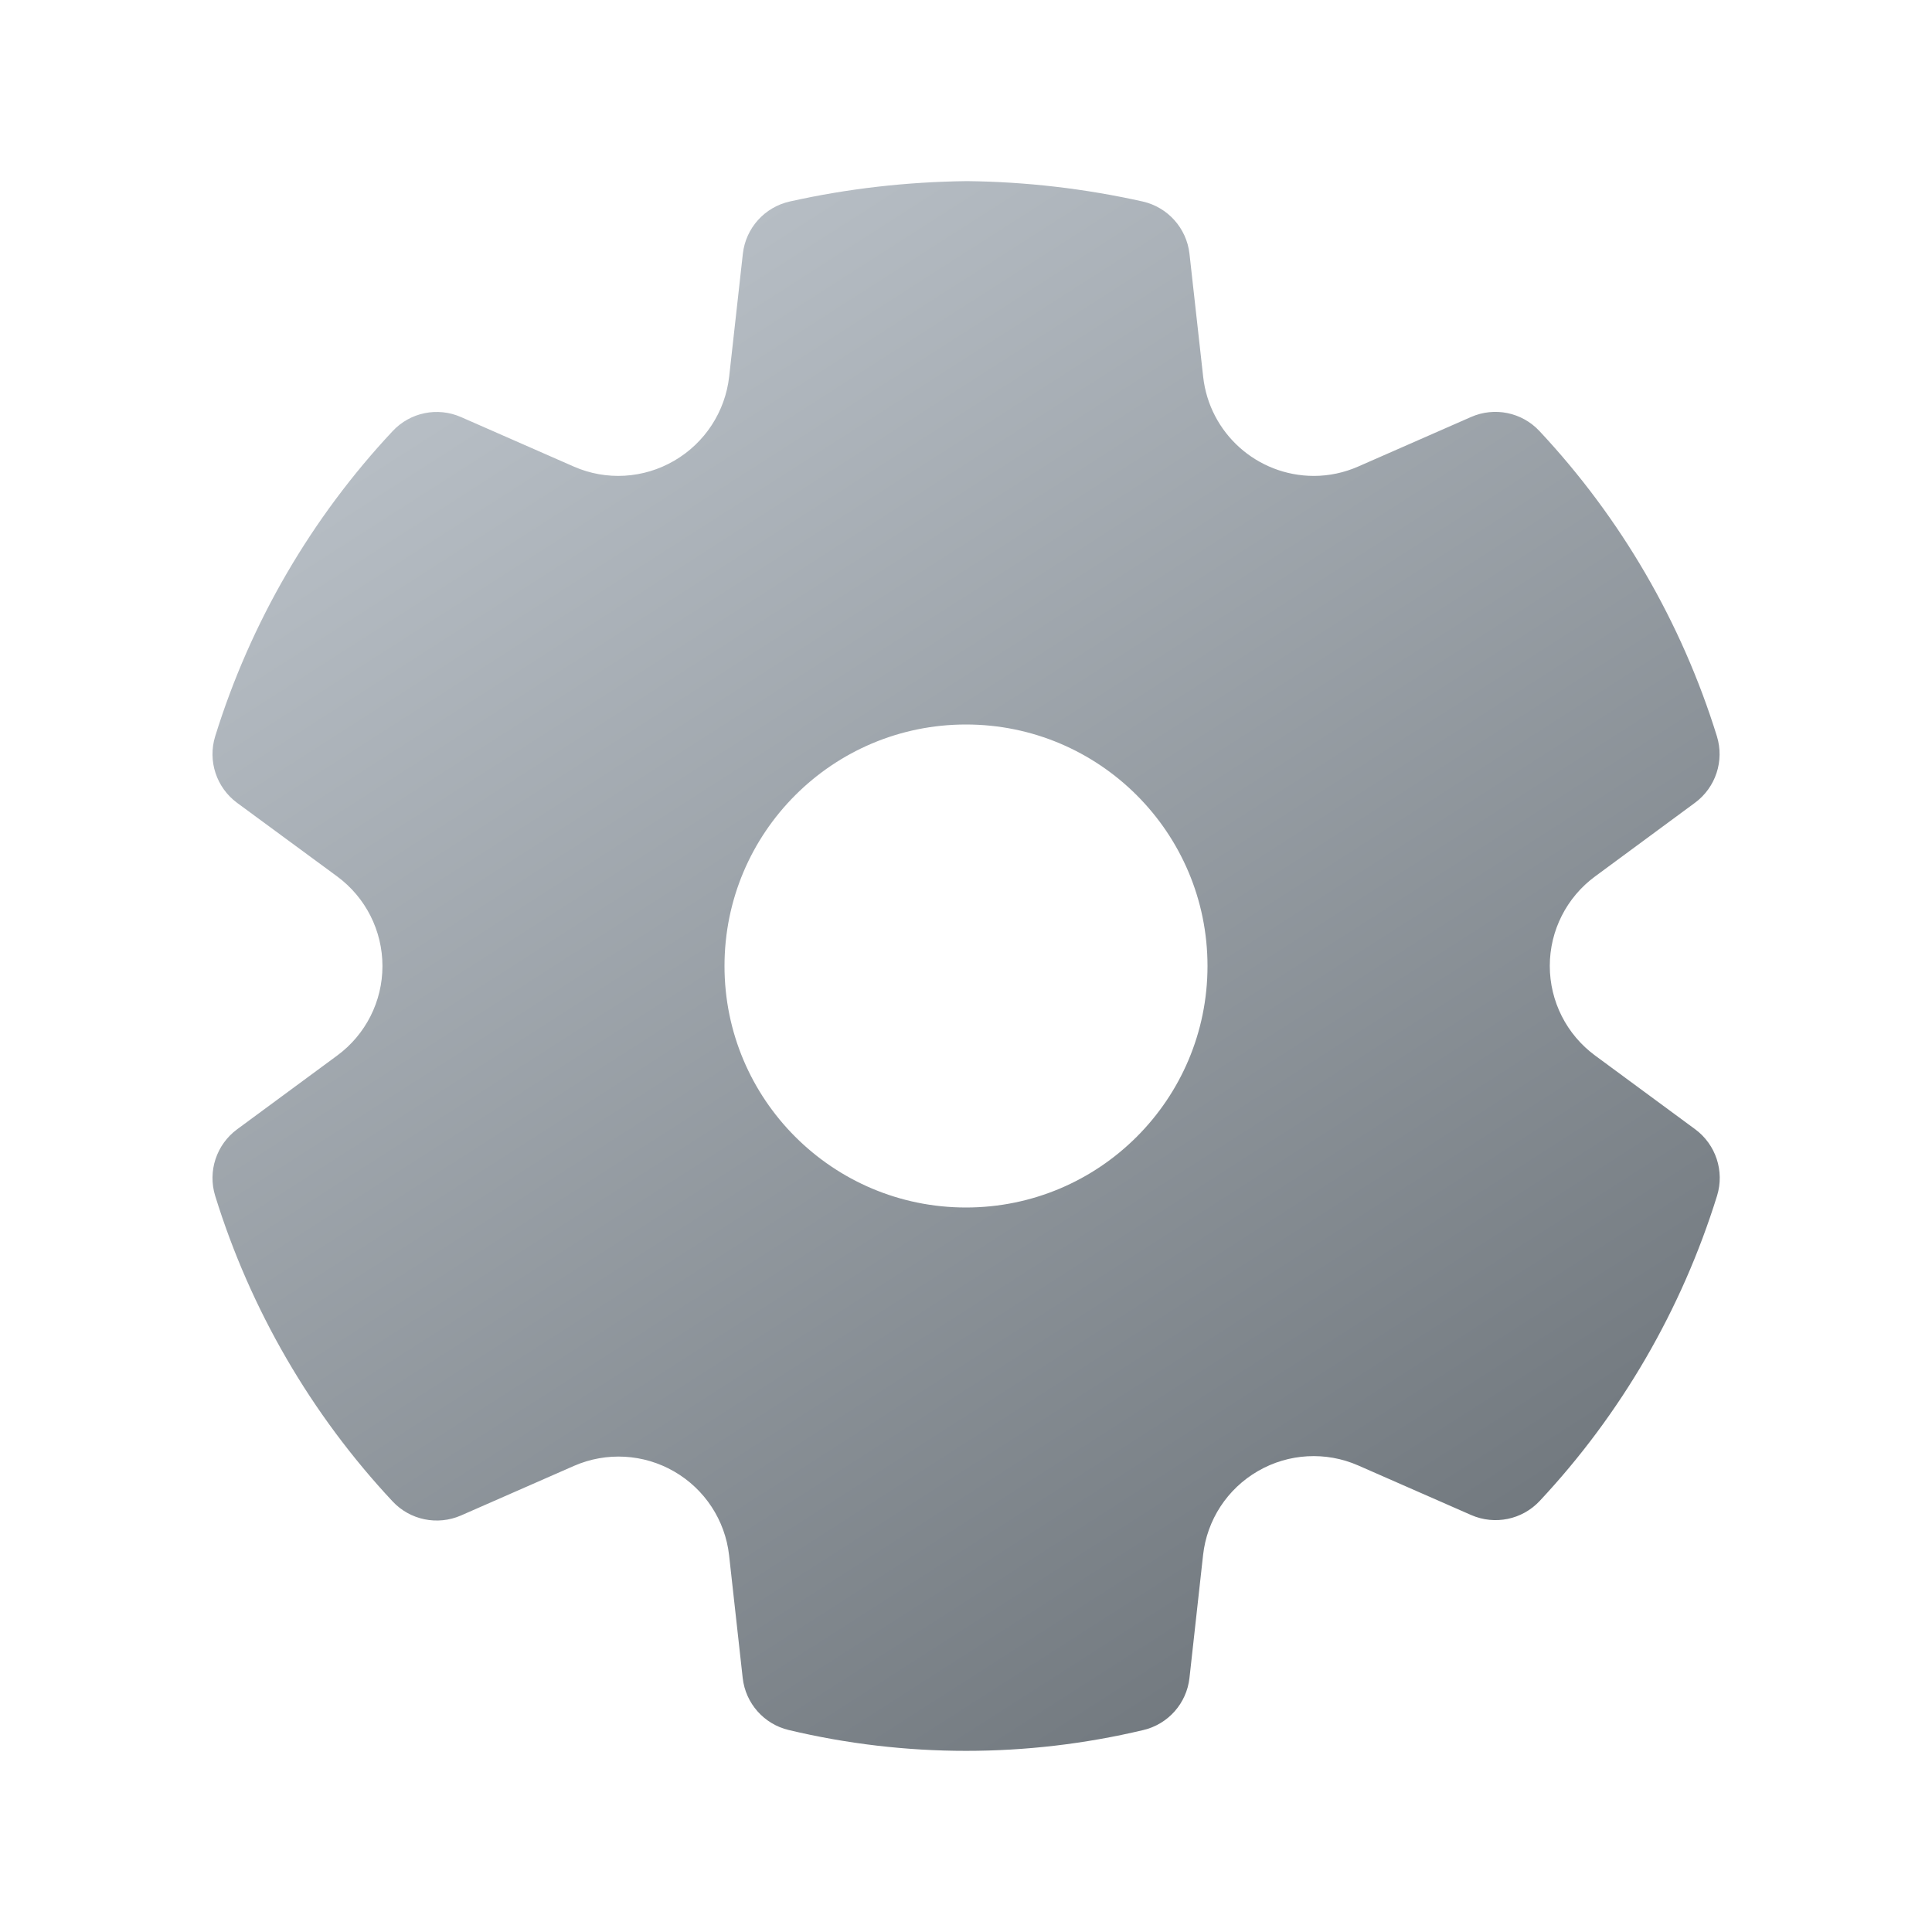
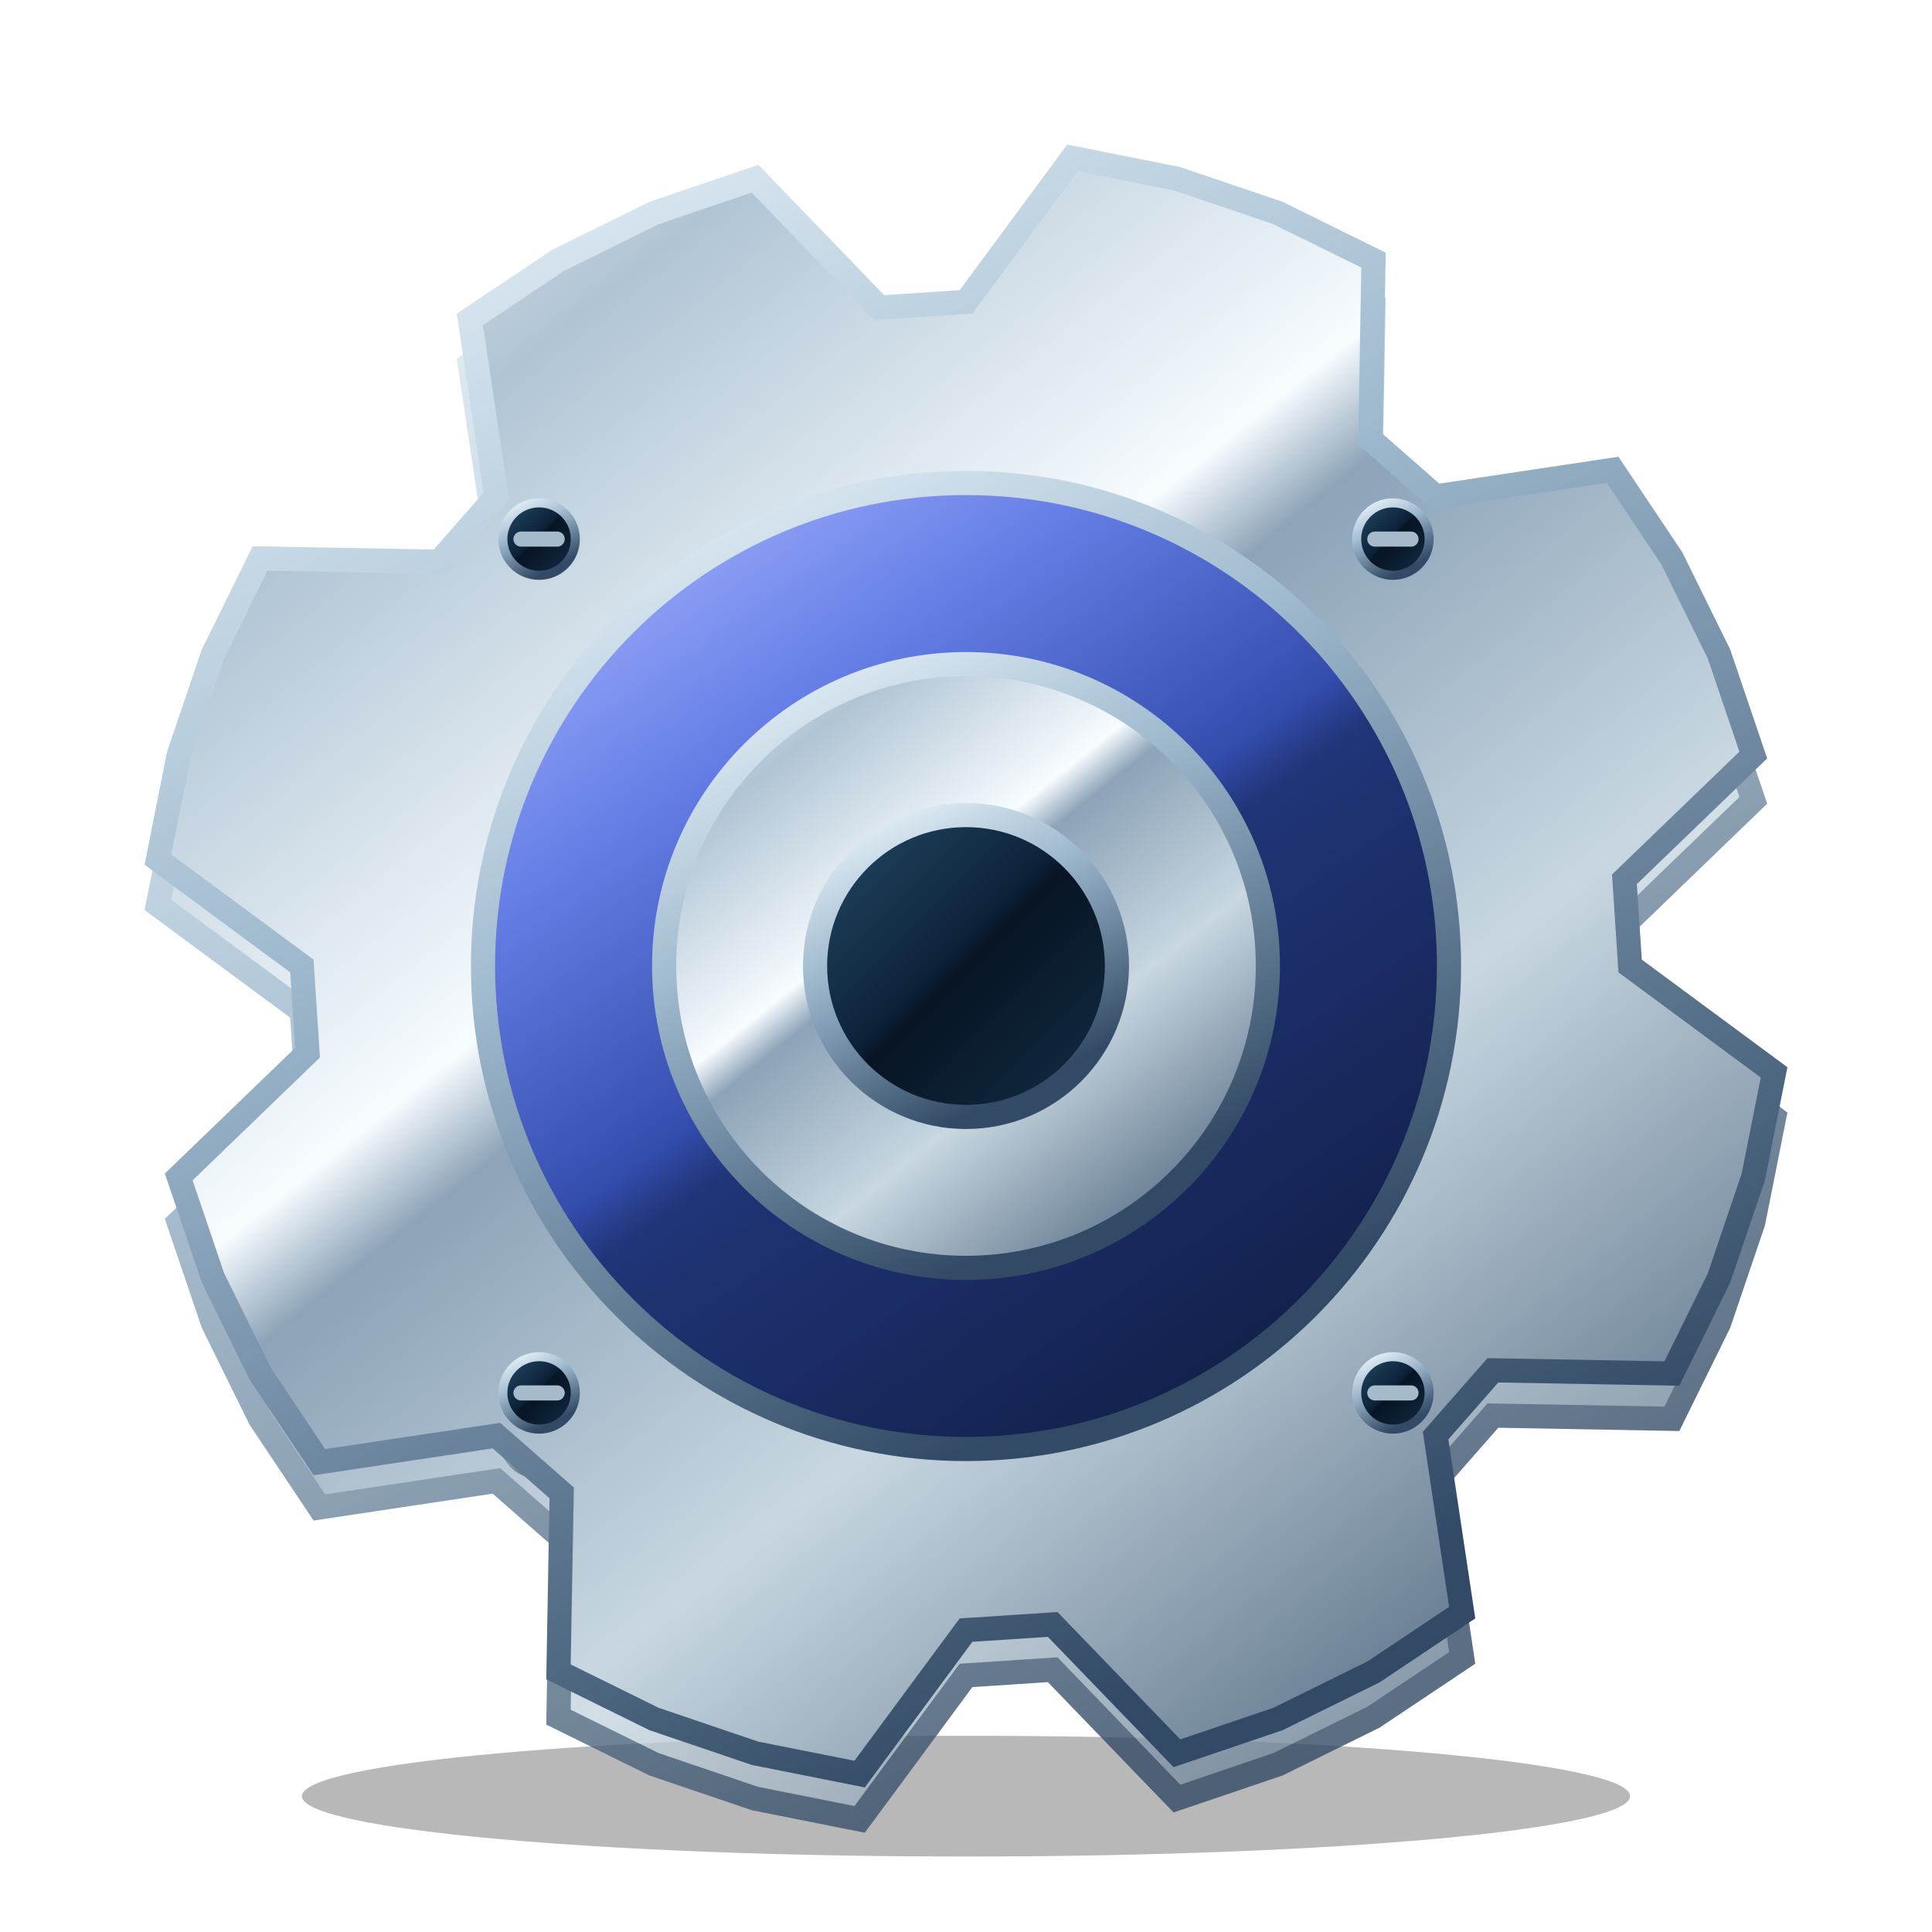
- <svg xmlns="http://www.w3.org/2000/svg" width="24" height="24" viewBox="0 0 24 24" fill="none">
-   <path d="M12.012 2.25C12.746 2.258 13.477 2.343 14.194 2.503C14.506 2.573 14.74 2.834 14.776 3.152L14.946 4.679C15.023 5.38 15.615 5.911 16.321 5.912C16.51 5.912 16.698 5.872 16.873 5.795L18.274 5.18C18.565 5.052 18.905 5.121 19.123 5.354C20.135 6.435 20.889 7.731 21.328 9.146C21.422 9.451 21.313 9.782 21.056 9.972L19.815 10.887C19.461 11.147 19.252 11.56 19.252 11.999C19.252 12.439 19.461 12.852 19.816 13.113L21.058 14.028C21.315 14.218 21.424 14.549 21.33 14.854C20.891 16.268 20.138 17.565 19.126 18.646C18.909 18.878 18.569 18.948 18.277 18.821L16.871 18.204C16.469 18.028 16.007 18.054 15.627 18.274C15.246 18.494 14.993 18.881 14.945 19.318L14.776 20.844C14.741 21.159 14.512 21.418 14.204 21.491C12.756 21.836 11.246 21.836 9.798 21.491C9.49 21.418 9.261 21.159 9.226 20.844L9.057 19.32C9.008 18.884 8.754 18.498 8.374 18.279C7.995 18.06 7.533 18.034 7.132 18.209L5.726 18.826C5.434 18.953 5.094 18.883 4.877 18.651C3.865 17.569 3.111 16.27 2.673 14.855C2.579 14.55 2.688 14.219 2.945 14.029L4.188 13.113C4.542 12.853 4.751 12.44 4.751 12.001C4.751 11.561 4.542 11.148 4.188 10.887L2.945 9.973C2.688 9.783 2.579 9.452 2.673 9.147C3.112 7.732 3.866 6.436 4.878 5.355C5.096 5.122 5.436 5.053 5.727 5.181L7.128 5.796C7.531 5.973 7.994 5.946 8.376 5.723C8.756 5.502 9.009 5.114 9.058 4.678L9.228 3.152C9.264 2.833 9.498 2.573 9.811 2.503C10.528 2.343 11.26 2.259 12.012 2.25ZM12 9C10.343 9 9 10.343 9 12C9 13.657 10.343 15 12 15C13.656 15 15 13.657 15 12C15 10.343 13.656 9 12 9Z" fill="url(#paint0_linear_72095_8293)" />
+ <svg xmlns="http://www.w3.org/2000/svg" width="64" height="64" viewBox="0 0 64 64">
  <defs>
-     <linearGradient id="paint0_linear_72095_8293" x1="16.682" y1="20.995" x2="5.785" y2="3.996" gradientUnits="userSpaceOnUse">
-       <stop stop-color="#70777D" />
-       <stop offset="1" stop-color="#B9C0C7" />
+     <linearGradient id="silver" x1="0" y1="0" x2=".8" y2="1">
+       <stop stop-color="#FCFEFF" />
+       <stop offset=".19" stop-color="#B0C4D4" />
+       <stop offset=".43" stop-color="#F7FCFF" />
+       <stop offset=".48" stop-color="#8CA3B8" />
+       <stop offset=".7" stop-color="#C8D7E1" />
+       <stop offset="1" stop-color="#536A82" />
+     </linearGradient>
+     <linearGradient id="edge" x2=".5" y2="1">
+       <stop stop-color="#F2FAFF" />
+       <stop offset=".44" stop-color="#9DB8CD" />
+       <stop offset="1" stop-color="#324A65" />
+     </linearGradient>
+     <linearGradient id="blue" x1=".1" y1="0" x2=".8" y2="1">
+       <stop stop-color="#AAB8FF" />
+       <stop offset=".26" stop-color="#657EE6" />
+       <stop offset=".5" stop-color="#344DAD" />
+       <stop offset=".55" stop-color="#203578" />
+       <stop offset="1" stop-color="#101D43" />
+     </linearGradient>
+     <linearGradient id="red" x2=".6" y2="1">
+       <stop stop-color="#FFB9C3" />
+       <stop offset=".26" stop-color="#E9536D" />
+       <stop offset=".52" stop-color="#AE203F" />
+       <stop offset="1" stop-color="#4C1126" />
+     </linearGradient>
+     <linearGradient id="glass" x2="1" y2="1">
+       <stop stop-color="#244C69" />
+       <stop offset=".45" stop-color="#0D2239" />
+       <stop offset=".5" stop-color="#071424" />
+       <stop offset="1" stop-color="#132F48" />
+     </linearGradient>
+     <linearGradient id="green" x2=".5" y2="1">
+       <stop stop-color="#AEEDD9" />
+       <stop offset=".5" stop-color="#399E85" />
+       <stop offset="1" stop-color="#123E38" />
+     </linearGradient>
+     <linearGradient id="amber" x2=".5" y2="1">
+       <stop stop-color="#FFF3C7" />
+       <stop offset=".4" stop-color="#D7A34A" />
+       <stop offset="1" stop-color="#75511D" />
    </linearGradient>
  </defs>
+   <ellipse cx="32" cy="59.5" rx="22" ry="2" fill="#000" opacity=".28" />
+   <g transform="translate(0 1.5)" opacity=".8">
+     <polygon points="32.000,10.000 35.524,5.231 38.988,5.920 42.332,7.055 45.500,8.617 45.393,14.546 47.556,16.444 53.421,15.563 55.383,18.500 56.945,21.668 58.080,25.012 53.812,29.128 54.000,32.000 58.769,35.524 58.080,38.988 56.945,42.332 55.383,45.500 49.454,45.393 47.556,47.556 48.437,53.421 45.500,55.383 42.332,56.945 38.988,58.080 34.872,53.812 32.000,54.000 28.476,58.769 25.012,58.080 21.668,56.945 18.500,55.383 18.607,49.454 16.444,47.556 10.579,48.437 8.617,45.500 7.055,42.332 5.920,38.988 10.188,34.872 10.000,32.000 5.231,28.476 5.920,25.012 7.055,21.668 8.617,18.500 14.546,18.607 16.444,16.444 15.563,10.579 18.500,8.617 21.668,7.055 25.012,5.920 29.128,10.188" fill="url(#silver)" stroke="url(#edge)" stroke-width=".8" />
+     <circle cx="32" cy="32" r="16" fill="url(#blue)" stroke="url(#edge)" stroke-width="0.8" />
+     <circle cx="32" cy="32" r="10" fill="url(#silver)" stroke="url(#edge)" stroke-width="0.8" />
+     <circle cx="32" cy="32" r="5" fill="url(#glass)" stroke="url(#edge)" stroke-width="0.8" />
+     <circle cx="46.142" cy="46.142" r="1.2" fill="url(#glass)" stroke="url(#edge)" stroke-width="0.3" />
+     <path d="M45.542 46.142h1.2" fill="none" stroke="#A5BACB" stroke-width="0.5" opacity="1" stroke-linecap="round" stroke-linejoin="round" />
+     <circle cx="17.858" cy="46.142" r="1.2" fill="url(#glass)" stroke="url(#edge)" stroke-width="0.3" />
+     <path d="M17.258 46.142h1.2" fill="none" stroke="#A5BACB" stroke-width="0.5" opacity="1" stroke-linecap="round" stroke-linejoin="round" />
+     <circle cx="17.858" cy="17.858" r="1.2" fill="url(#glass)" stroke="url(#edge)" stroke-width="0.3" />
+     <path d="M17.258 17.858h1.2" fill="none" stroke="#A5BACB" stroke-width="0.5" opacity="1" stroke-linecap="round" stroke-linejoin="round" />
+     <circle cx="46.142" cy="17.858" r="1.2" fill="url(#glass)" stroke="url(#edge)" stroke-width="0.3" />
+     <path d="M45.542 17.858h1.2" fill="none" stroke="#A5BACB" stroke-width="0.5" opacity="1" stroke-linecap="round" stroke-linejoin="round" />
+   </g>
+   <g>
+     <polygon points="32.000,10.000 35.524,5.231 38.988,5.920 42.332,7.055 45.500,8.617 45.393,14.546 47.556,16.444 53.421,15.563 55.383,18.500 56.945,21.668 58.080,25.012 53.812,29.128 54.000,32.000 58.769,35.524 58.080,38.988 56.945,42.332 55.383,45.500 49.454,45.393 47.556,47.556 48.437,53.421 45.500,55.383 42.332,56.945 38.988,58.080 34.872,53.812 32.000,54.000 28.476,58.769 25.012,58.080 21.668,56.945 18.500,55.383 18.607,49.454 16.444,47.556 10.579,48.437 8.617,45.500 7.055,42.332 5.920,38.988 10.188,34.872 10.000,32.000 5.231,28.476 5.920,25.012 7.055,21.668 8.617,18.500 14.546,18.607 16.444,16.444 15.563,10.579 18.500,8.617 21.668,7.055 25.012,5.920 29.128,10.188" fill="url(#silver)" stroke="url(#edge)" stroke-width=".8" />
+     <circle cx="32" cy="32" r="16" fill="url(#blue)" stroke="url(#edge)" stroke-width="0.8" />
+     <circle cx="32" cy="32" r="10" fill="url(#silver)" stroke="url(#edge)" stroke-width="0.8" />
+     <circle cx="32" cy="32" r="5" fill="url(#glass)" stroke="url(#edge)" stroke-width="0.8" />
+     <circle cx="46.142" cy="46.142" r="1.2" fill="url(#glass)" stroke="url(#edge)" stroke-width="0.3" />
+     <path d="M45.542 46.142h1.2" fill="none" stroke="#A5BACB" stroke-width="0.5" opacity="1" stroke-linecap="round" stroke-linejoin="round" />
+     <circle cx="17.858" cy="46.142" r="1.2" fill="url(#glass)" stroke="url(#edge)" stroke-width="0.3" />
+     <path d="M17.258 46.142h1.2" fill="none" stroke="#A5BACB" stroke-width="0.5" opacity="1" stroke-linecap="round" stroke-linejoin="round" />
+     <circle cx="17.858" cy="17.858" r="1.2" fill="url(#glass)" stroke="url(#edge)" stroke-width="0.3" />
+     <path d="M17.258 17.858h1.2" fill="none" stroke="#A5BACB" stroke-width="0.5" opacity="1" stroke-linecap="round" stroke-linejoin="round" />
+     <circle cx="46.142" cy="17.858" r="1.2" fill="url(#glass)" stroke="url(#edge)" stroke-width="0.3" />
+     <path d="M45.542 17.858h1.2" fill="none" stroke="#A5BACB" stroke-width="0.5" opacity="1" stroke-linecap="round" stroke-linejoin="round" />
+   </g>
</svg>
